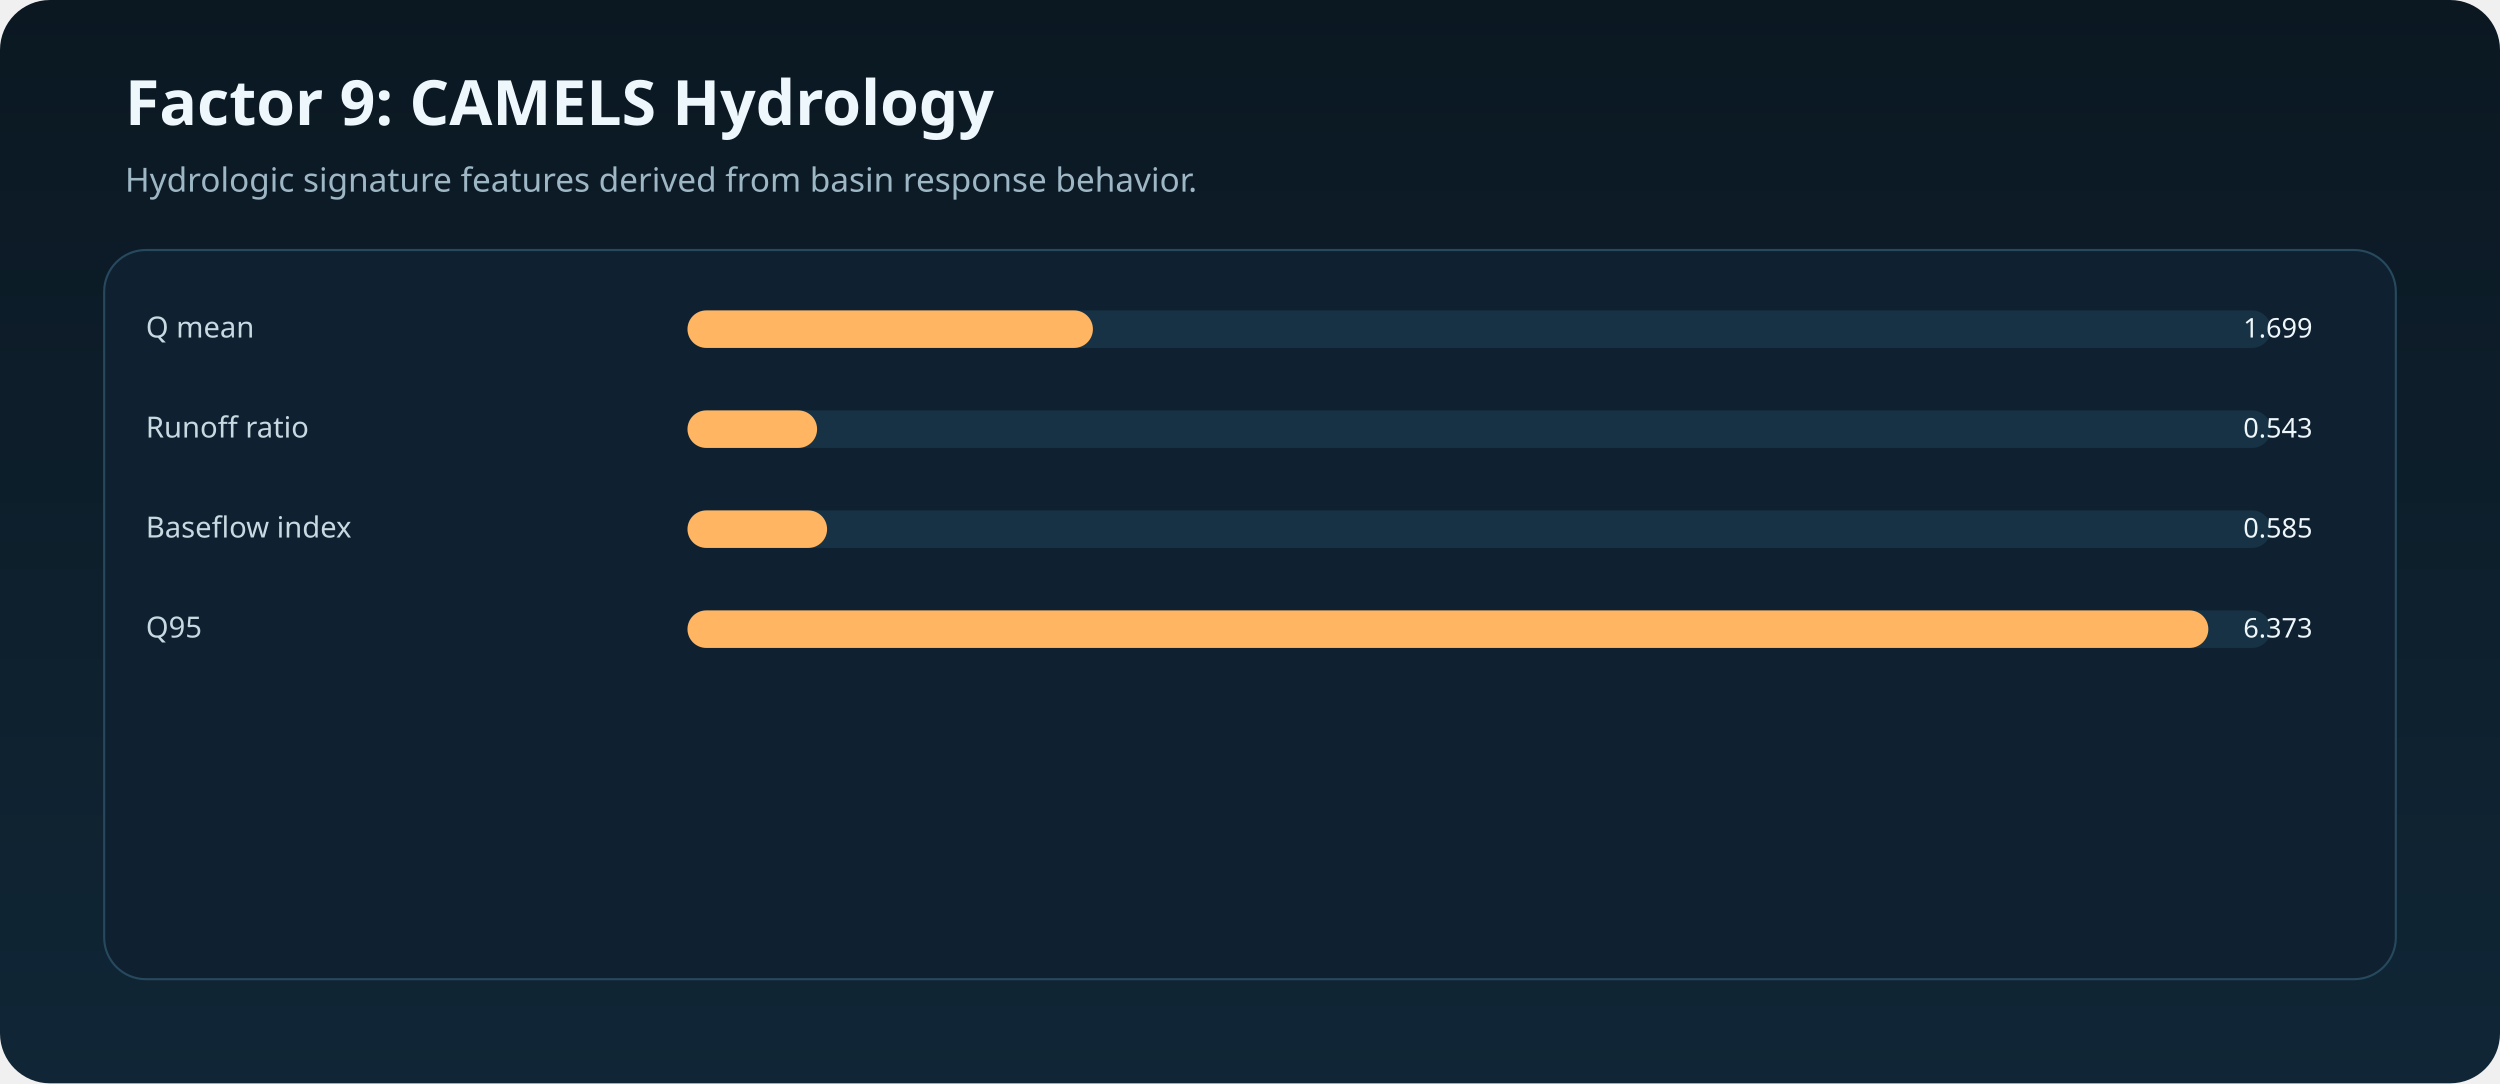
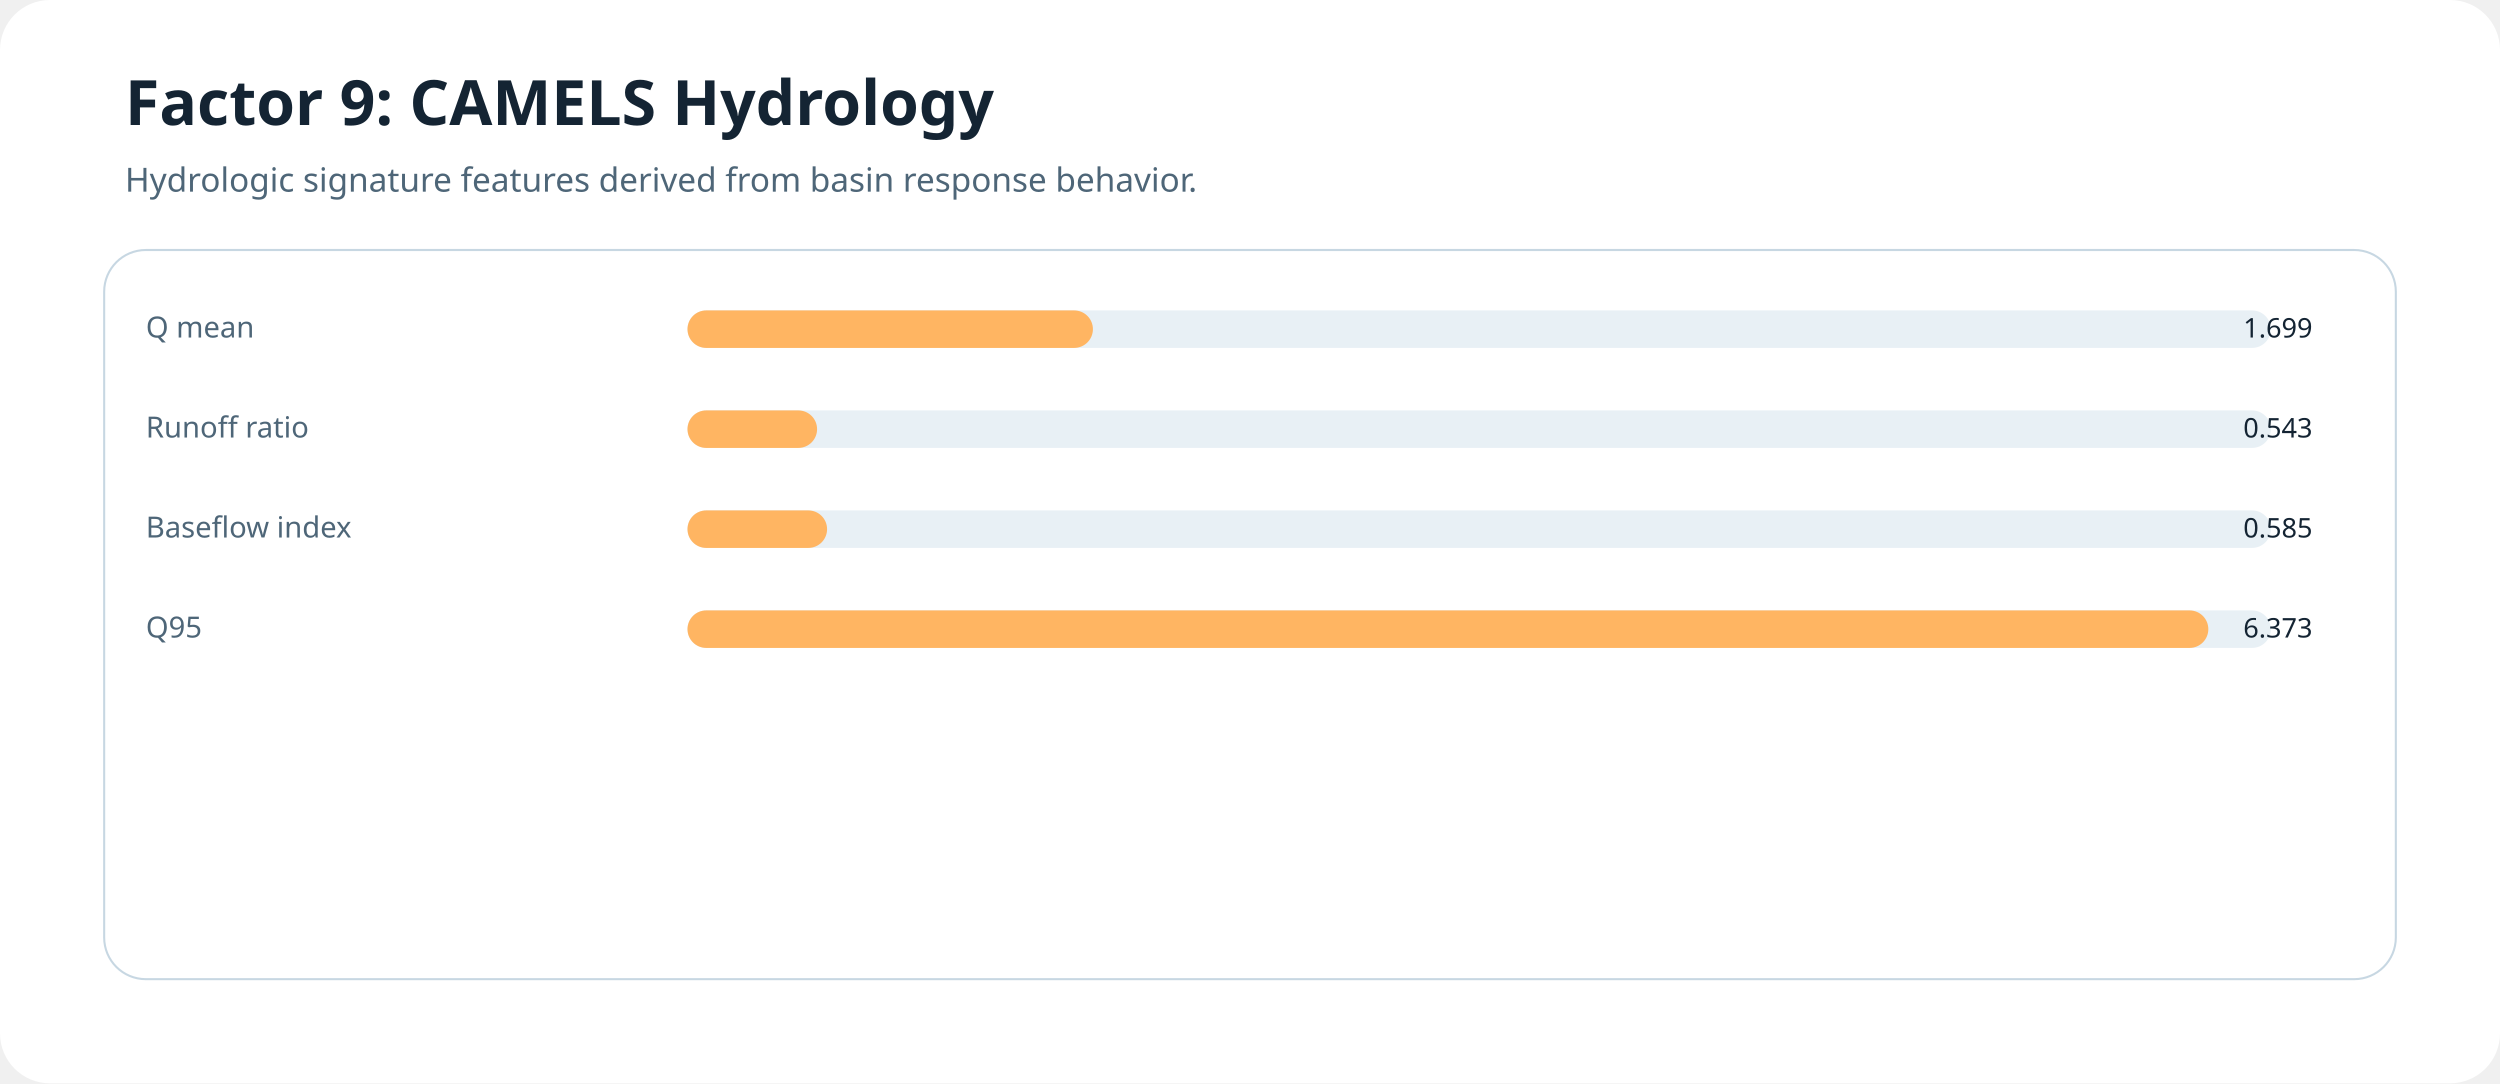
<svg xmlns="http://www.w3.org/2000/svg" width="1200" height="520" viewBox="0 0 1200 520">
-   <defs>
-     <linearGradient id="bg" x1="0" x2="0" y1="0" y2="1">
-       <stop offset="0%" stop-color="#0b1822" />
-       <stop offset="100%" stop-color="#102636" />
-     </linearGradient>
-     <filter id="shadow" x="-20%" y="-20%" width="140%" height="140%">
-       <feDropShadow dx="0" dy="10" stdDeviation="12" flood-color="#000000" flood-opacity="0.22" />
-     </filter>
-   </defs>
-   <rect width="1200" height="520" rx="24" fill="url(#bg)" />
-   <text x="60" y="60" fill="#eef7fb" font-size="30" font-family="Segoe UI" font-weight="700">Factor 9: CAMELS Hydrology</text>
-   <text x="60" y="92" fill="#9eb7c5" font-size="16" font-family="Segoe UI">Hydrologic signature features derived from basin response behavior.</text>
-   <rect x="50" y="120" width="1100" height="350" rx="20" fill="#0f2130" stroke="#27495e" />
-   <text x="70" y="162" fill="#c9d9e2" font-size="14" font-family="Segoe UI">Q mean</text>
-   <rect x="330" y="149" width="760" height="18" rx="9" fill="#173244" />
+   <defs />
+   <rect width="1200" height="520" rx="24" fill="#ffffff" />
+   <text x="60" y="60" fill="#142433" font-size="30" font-family="Segoe UI" font-weight="700">Factor 9: CAMELS Hydrology</text>
+   <text x="60" y="92" fill="#4e6678" font-size="16" font-family="Segoe UI">Hydrologic signature features derived from basin response behavior.</text>
+   <rect x="50" y="120" width="1100" height="350" rx="20" fill="#ffffff" stroke="#c7d7e2" />
+   <text x="70" y="162" fill="#4e6678" font-size="14" font-family="Segoe UI">Q mean</text>
+   <rect x="330" y="149" width="760" height="18" rx="9" fill="#e8f0f5" />
  <rect x="330" y="149" width="194.6" height="18" rx="9" fill="#ffb562" />
-   <text x="1110" y="162" text-anchor="end" fill="#eef7fb" font-size="13" font-family="Segoe UI">1.699</text>
-   <text x="70" y="210" fill="#c9d9e2" font-size="14" font-family="Segoe UI">Runoff ratio</text>
-   <rect x="330" y="197" width="760" height="18" rx="9" fill="#173244" />
+   <text x="1110" y="162" text-anchor="end" fill="#142433" font-size="13" font-family="Segoe UI">1.699</text>
+   <text x="70" y="210" fill="#4e6678" font-size="14" font-family="Segoe UI">Runoff ratio</text>
+   <rect x="330" y="197" width="760" height="18" rx="9" fill="#e8f0f5" />
  <rect x="330" y="197" width="62.2" height="18" rx="9" fill="#ffb562" />
-   <text x="1110" y="210" text-anchor="end" fill="#eef7fb" font-size="13" font-family="Segoe UI">0.543</text>
-   <text x="70" y="258" fill="#c9d9e2" font-size="14" font-family="Segoe UI">Baseflow index</text>
-   <rect x="330" y="245" width="760" height="18" rx="9" fill="#173244" />
+   <text x="1110" y="210" text-anchor="end" fill="#142433" font-size="13" font-family="Segoe UI">0.543</text>
+   <text x="70" y="258" fill="#4e6678" font-size="14" font-family="Segoe UI">Baseflow index</text>
+   <rect x="330" y="245" width="760" height="18" rx="9" fill="#e8f0f5" />
  <rect x="330" y="245" width="67.0" height="18" rx="9" fill="#ffb562" />
-   <text x="1110" y="258" text-anchor="end" fill="#eef7fb" font-size="13" font-family="Segoe UI">0.585</text>
-   <text x="70" y="306" fill="#c9d9e2" font-size="14" font-family="Segoe UI">Q95</text>
-   <rect x="330" y="293" width="760" height="18" rx="9" fill="#173244" />
+   <text x="1110" y="258" text-anchor="end" fill="#142433" font-size="13" font-family="Segoe UI">0.585</text>
+   <text x="70" y="306" fill="#4e6678" font-size="14" font-family="Segoe UI">Q95</text>
+   <rect x="330" y="293" width="760" height="18" rx="9" fill="#e8f0f5" />
  <rect x="330" y="293" width="730.0" height="18" rx="9" fill="#ffb562" />
-   <text x="1110" y="306" text-anchor="end" fill="#eef7fb" font-size="13" font-family="Segoe UI">6.373</text>
+   <text x="1110" y="306" text-anchor="end" fill="#142433" font-size="13" font-family="Segoe UI">6.373</text>
</svg>
